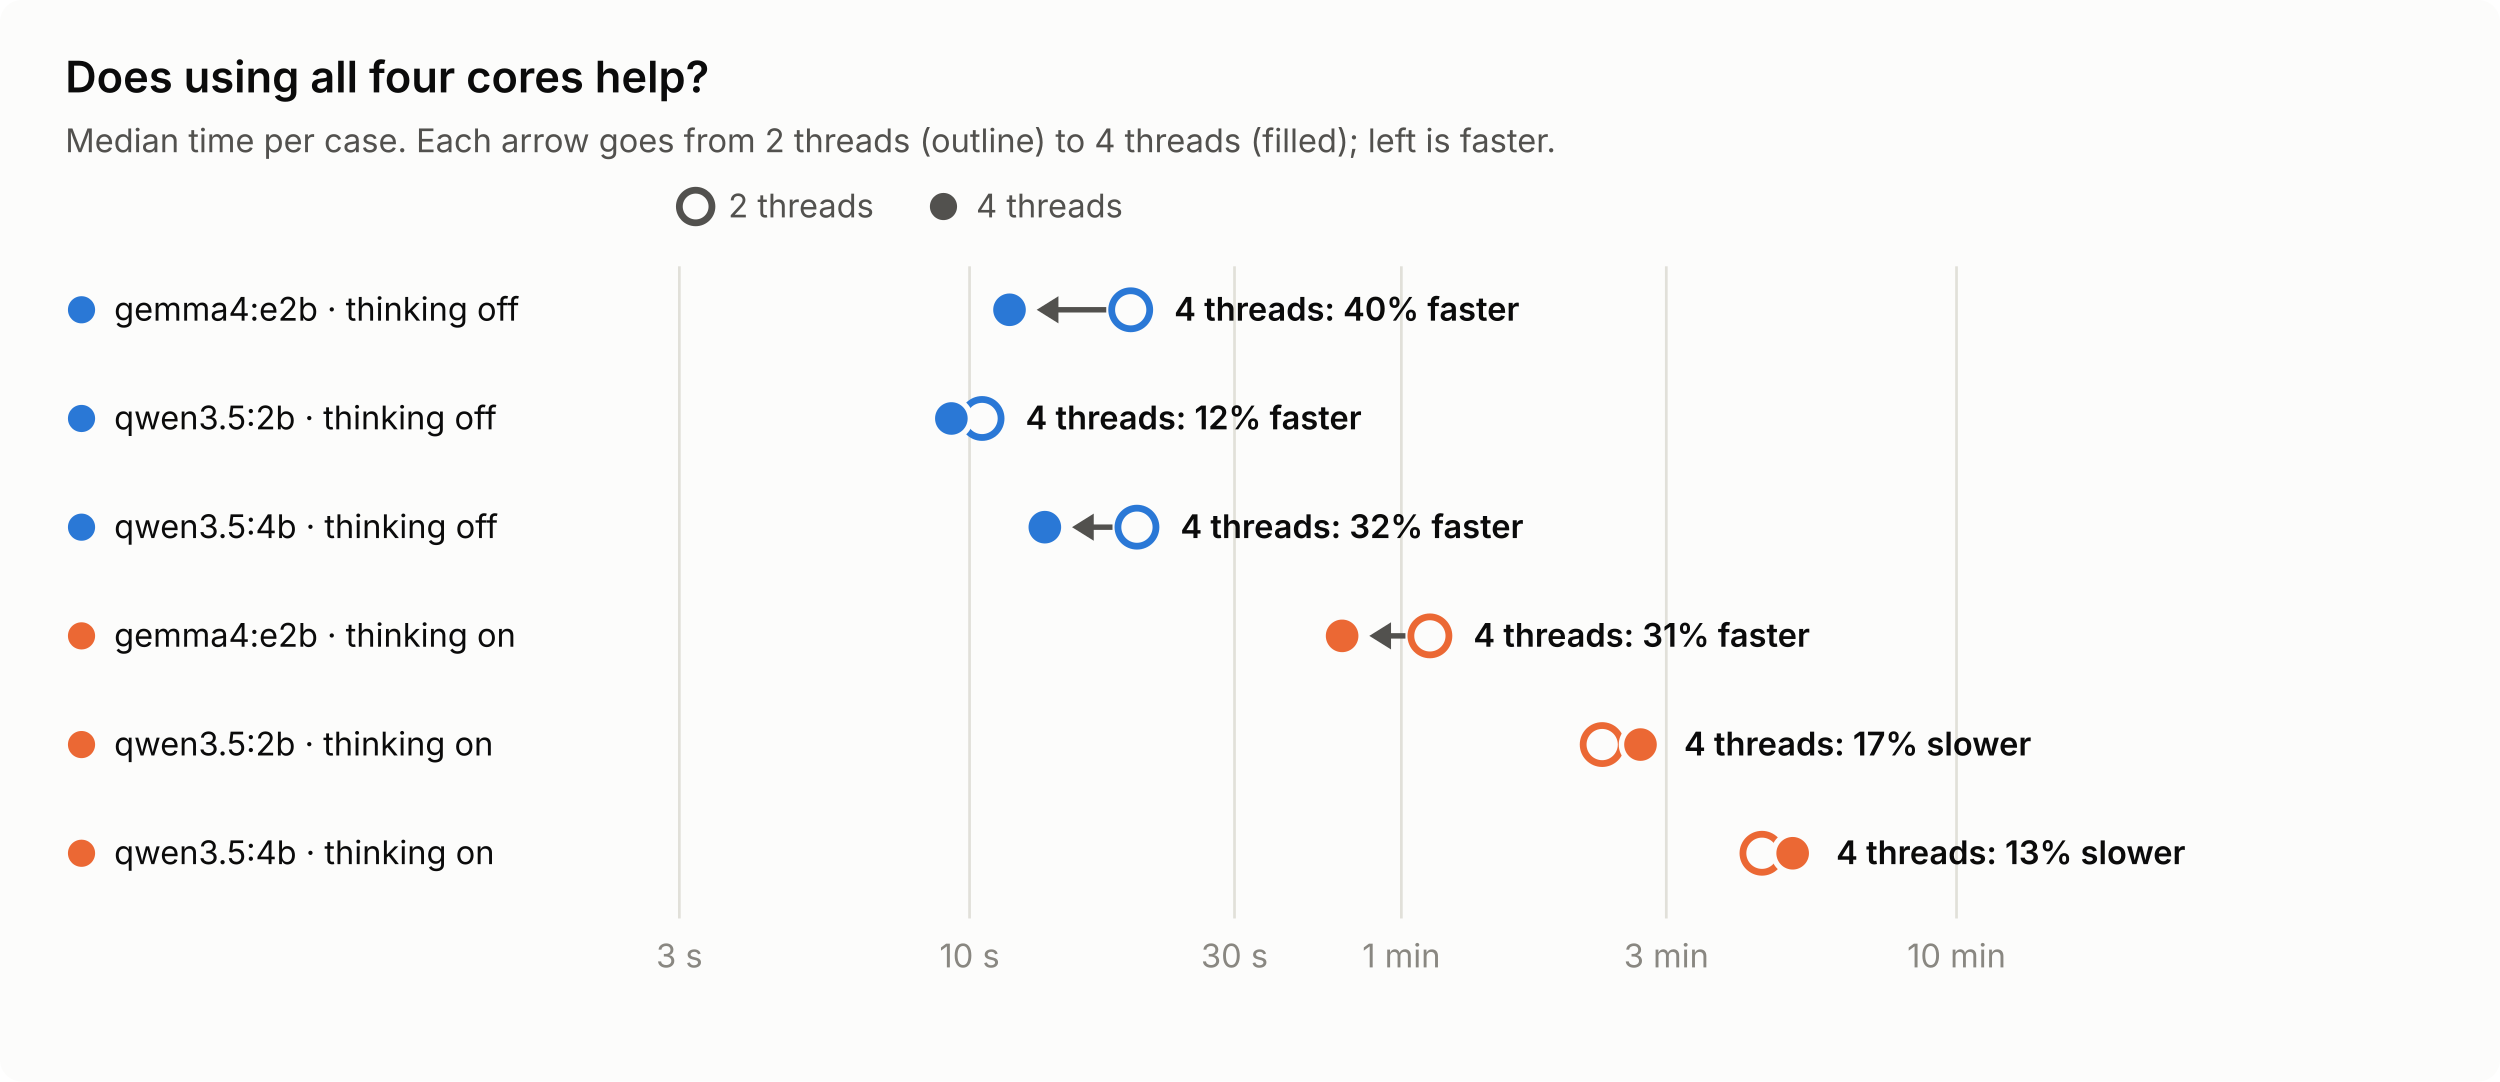
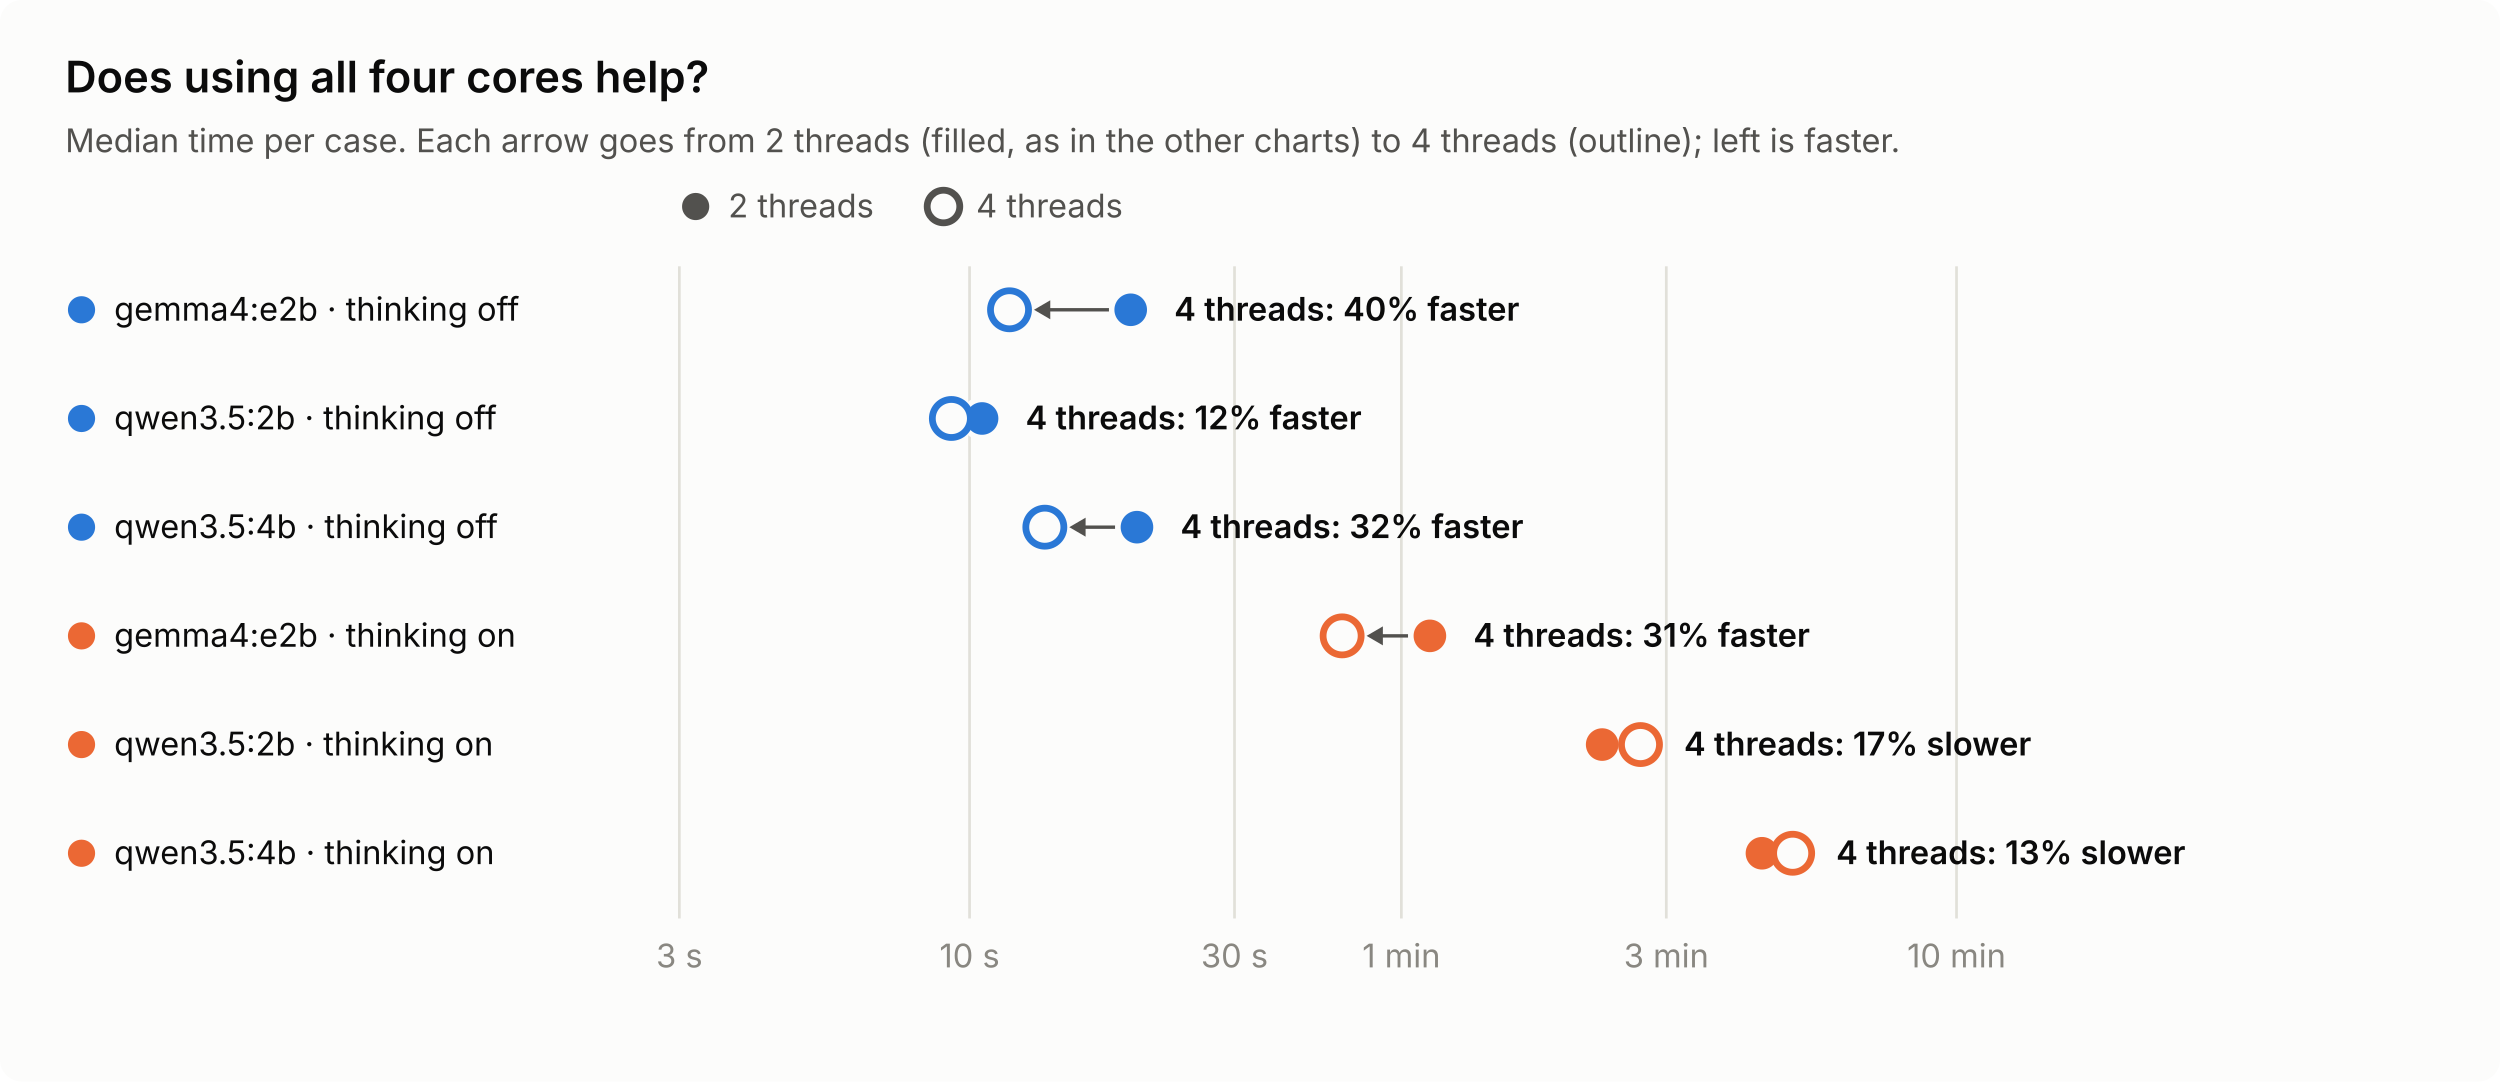
<svg xmlns="http://www.w3.org/2000/svg" width="920" height="398" viewBox="0 0 920 398" role="img" aria-label="Does using all four cores help?">
  <rect width="920" height="398" rx="8" fill="#fcfcfb" />
  <text x="24.0" y="34.0" font-size="16" font-weight="600" text-anchor="start" fill="#0b0b0b" font-family="system-ui, -apple-system, Segoe UI, sans-serif">Does using all four cores help?</text>
-   <text x="24.0" y="56.0" font-size="12" font-weight="normal" text-anchor="start" fill="#52514e" font-family="system-ui, -apple-system, Segoe UI, sans-serif">Median time per case. Each arrow goes from 2 threads (outline) to 4 threads (filled); left is faster.</text>
-   <circle cx="256.0" cy="76.0" r="6" fill="#fcfcfb" stroke="#52514e" stroke-width="2.5" />
+   <text x="24.0" y="56.0" font-size="12" font-weight="normal" text-anchor="start" fill="#52514e" font-family="system-ui, -apple-system, Segoe UI, sans-serif">Median time per case. Each arrow goes from 2 threads (filled, as in the other charts) to 4 threads (outline); left is faster.</text>
+   <circle cx="256.0" cy="76.0" r="6" fill="#52514e" stroke="#fcfcfb" stroke-width="2" />
  <text x="268.0" y="80.0" font-size="12" font-weight="normal" text-anchor="start" fill="#52514e" font-family="system-ui, -apple-system, Segoe UI, sans-serif">2 threads</text>
-   <circle cx="347.2" cy="76.0" r="6" fill="#52514e" stroke="#fcfcfb" stroke-width="2" />
+   <circle cx="347.2" cy="76.0" r="6" fill="#fcfcfb" stroke="#52514e" stroke-width="2.5" />
  <text x="359.2" y="80.0" font-size="12" font-weight="normal" text-anchor="start" fill="#52514e" font-family="system-ui, -apple-system, Segoe UI, sans-serif">4 threads</text>
  <line x1="250.0" y1="98.0" x2="250.0" y2="338.0" stroke="#e1e0d9" stroke-width="1" />
  <text x="250.0" y="356.0" font-size="12" font-weight="normal" text-anchor="middle" fill="#898781" font-family="system-ui, -apple-system, Segoe UI, sans-serif">3 s</text>
  <line x1="356.8" y1="98.0" x2="356.8" y2="338.0" stroke="#e1e0d9" stroke-width="1" />
  <text x="356.8" y="356.0" font-size="12" font-weight="normal" text-anchor="middle" fill="#898781" font-family="system-ui, -apple-system, Segoe UI, sans-serif">10 s</text>
  <line x1="454.3" y1="98.0" x2="454.3" y2="338.0" stroke="#e1e0d9" stroke-width="1" />
  <text x="454.3" y="356.0" font-size="12" font-weight="normal" text-anchor="middle" fill="#898781" font-family="system-ui, -apple-system, Segoe UI, sans-serif">30 s</text>
  <line x1="515.7" y1="98.0" x2="515.7" y2="338.0" stroke="#e1e0d9" stroke-width="1" />
  <text x="515.7" y="356.0" font-size="12" font-weight="normal" text-anchor="middle" fill="#898781" font-family="system-ui, -apple-system, Segoe UI, sans-serif">1 min</text>
  <line x1="613.2" y1="98.0" x2="613.2" y2="338.0" stroke="#e1e0d9" stroke-width="1" />
  <text x="613.2" y="356.0" font-size="12" font-weight="normal" text-anchor="middle" fill="#898781" font-family="system-ui, -apple-system, Segoe UI, sans-serif">3 min</text>
  <line x1="720.0" y1="98.0" x2="720.0" y2="338.0" stroke="#e1e0d9" stroke-width="1" />
  <text x="720.0" y="356.0" font-size="12" font-weight="normal" text-anchor="middle" fill="#898781" font-family="system-ui, -apple-system, Segoe UI, sans-serif">10 min</text>
  <circle cx="30.0" cy="114.0" r="6" fill="#2a78d6" stroke="#fcfcfb" stroke-width="2" />
  <text x="42.0" y="118.0" font-size="12" font-weight="normal" text-anchor="start" fill="#0b0b0b" font-family="system-ui, -apple-system, Segoe UI, sans-serif">gemma4:e2b · thinking off</text>
-   <circle cx="416.1" cy="114.0" r="7" fill="#fcfcfb" stroke="#2a78d6" stroke-width="2.5" />
-   <line x1="407.1" y1="114.0" x2="387.5" y2="114.0" stroke="#52514e" stroke-width="2" />
-   <path d="M381.5,114.0 l8.0,-5 v10 z" fill="#52514e" />
-   <circle cx="371.5" cy="114.0" r="7" fill="#2a78d6" stroke="#fcfcfb" stroke-width="2" />
+   <line x1="408.1" y1="114.0" x2="384.5" y2="114.0" stroke="#52514e" stroke-width="1.25" />
+   <path d="M380.5,114.0 l6.0,-3.5 v7 z" fill="#52514e" />
+   <circle cx="416.1" cy="114.0" r="7" fill="#2a78d6" stroke="#fcfcfb" stroke-width="2" />
+   <circle cx="371.5" cy="114.0" r="7" fill="#fcfcfb" stroke="#2a78d6" stroke-width="2.5" />
  <text x="432.1" y="118.0" font-size="12" font-weight="600" text-anchor="start" fill="#0b0b0b" font-family="system-ui, -apple-system, Segoe UI, sans-serif">4 threads: 40% faster</text>
  <circle cx="30.0" cy="154.0" r="6" fill="#2a78d6" stroke="#fcfcfb" stroke-width="2" />
  <text x="42.0" y="158.0" font-size="12" font-weight="normal" text-anchor="start" fill="#0b0b0b" font-family="system-ui, -apple-system, Segoe UI, sans-serif">qwen3.5:2b · thinking off</text>
-   <circle cx="361.4" cy="154.0" r="7" fill="#fcfcfb" stroke="#2a78d6" stroke-width="2.5" />
-   <circle cx="350.1" cy="154.0" r="7" fill="#2a78d6" stroke="#fcfcfb" stroke-width="2" />
+   <circle cx="361.4" cy="154.0" r="7" fill="#2a78d6" stroke="#fcfcfb" stroke-width="2" />
+   <circle cx="350.1" cy="154.0" r="7" fill="#fcfcfb" stroke="#2a78d6" stroke-width="2.5" />
  <text x="377.4" y="158.0" font-size="12" font-weight="600" text-anchor="start" fill="#0b0b0b" font-family="system-ui, -apple-system, Segoe UI, sans-serif">4 threads: 12% faster</text>
  <circle cx="30.0" cy="194.0" r="6" fill="#2a78d6" stroke="#fcfcfb" stroke-width="2" />
  <text x="42.0" y="198.0" font-size="12" font-weight="normal" text-anchor="start" fill="#0b0b0b" font-family="system-ui, -apple-system, Segoe UI, sans-serif">qwen3.5:4b · thinking off</text>
-   <circle cx="418.4" cy="194.0" r="7" fill="#fcfcfb" stroke="#2a78d6" stroke-width="2.5" />
-   <line x1="409.4" y1="194.0" x2="400.5" y2="194.0" stroke="#52514e" stroke-width="2" />
-   <path d="M394.5,194.0 l8.0,-5 v10 z" fill="#52514e" />
-   <circle cx="384.5" cy="194.0" r="7" fill="#2a78d6" stroke="#fcfcfb" stroke-width="2" />
+   <line x1="410.4" y1="194.0" x2="397.5" y2="194.0" stroke="#52514e" stroke-width="1.25" />
+   <path d="M393.5,194.0 l6.0,-3.5 v7 z" fill="#52514e" />
+   <circle cx="418.4" cy="194.0" r="7" fill="#2a78d6" stroke="#fcfcfb" stroke-width="2" />
+   <circle cx="384.5" cy="194.0" r="7" fill="#fcfcfb" stroke="#2a78d6" stroke-width="2.5" />
  <text x="434.4" y="198.0" font-size="12" font-weight="600" text-anchor="start" fill="#0b0b0b" font-family="system-ui, -apple-system, Segoe UI, sans-serif">4 threads: 32% faster</text>
  <circle cx="30.0" cy="234.0" r="6" fill="#eb6834" stroke="#fcfcfb" stroke-width="2" />
  <text x="42.0" y="238.0" font-size="12" font-weight="normal" text-anchor="start" fill="#0b0b0b" font-family="system-ui, -apple-system, Segoe UI, sans-serif">gemma4:e2b · thinking on</text>
-   <circle cx="526.2" cy="234.0" r="7" fill="#fcfcfb" stroke="#eb6834" stroke-width="2.5" />
-   <line x1="517.2" y1="234.0" x2="509.9" y2="234.0" stroke="#52514e" stroke-width="2" />
-   <path d="M503.9,234.0 l8.0,-5 v10 z" fill="#52514e" />
-   <circle cx="493.9" cy="234.0" r="7" fill="#eb6834" stroke="#fcfcfb" stroke-width="2" />
+   <line x1="518.2" y1="234.0" x2="506.9" y2="234.0" stroke="#52514e" stroke-width="1.25" />
+   <path d="M502.9,234.0 l6.0,-3.5 v7 z" fill="#52514e" />
+   <circle cx="526.2" cy="234.0" r="7" fill="#eb6834" stroke="#fcfcfb" stroke-width="2" />
+   <circle cx="493.9" cy="234.0" r="7" fill="#fcfcfb" stroke="#eb6834" stroke-width="2.5" />
  <text x="542.2" y="238.0" font-size="12" font-weight="600" text-anchor="start" fill="#0b0b0b" font-family="system-ui, -apple-system, Segoe UI, sans-serif">4 threads: 31% faster</text>
  <circle cx="30.0" cy="274.0" r="6" fill="#eb6834" stroke="#fcfcfb" stroke-width="2" />
  <text x="42.0" y="278.0" font-size="12" font-weight="normal" text-anchor="start" fill="#0b0b0b" font-family="system-ui, -apple-system, Segoe UI, sans-serif">qwen3.5:2b · thinking on</text>
-   <circle cx="589.6" cy="274.0" r="7" fill="#fcfcfb" stroke="#eb6834" stroke-width="2.5" />
-   <circle cx="603.7" cy="274.0" r="7" fill="#eb6834" stroke="#fcfcfb" stroke-width="2" />
+   <circle cx="589.6" cy="274.0" r="7" fill="#eb6834" stroke="#fcfcfb" stroke-width="2" />
+   <circle cx="603.7" cy="274.0" r="7" fill="#fcfcfb" stroke="#eb6834" stroke-width="2.5" />
  <text x="619.7" y="278.0" font-size="12" font-weight="600" text-anchor="start" fill="#0b0b0b" font-family="system-ui, -apple-system, Segoe UI, sans-serif">4 threads: 17% slower</text>
  <circle cx="30.0" cy="314.0" r="6" fill="#eb6834" stroke="#fcfcfb" stroke-width="2" />
  <text x="42.0" y="318.0" font-size="12" font-weight="normal" text-anchor="start" fill="#0b0b0b" font-family="system-ui, -apple-system, Segoe UI, sans-serif">qwen3.5:4b · thinking on</text>
-   <circle cx="648.4" cy="314.0" r="7" fill="#fcfcfb" stroke="#eb6834" stroke-width="2.5" />
-   <circle cx="659.7" cy="314.0" r="7" fill="#eb6834" stroke="#fcfcfb" stroke-width="2" />
+   <circle cx="648.4" cy="314.0" r="7" fill="#eb6834" stroke="#fcfcfb" stroke-width="2" />
+   <circle cx="659.7" cy="314.0" r="7" fill="#fcfcfb" stroke="#eb6834" stroke-width="2.5" />
  <text x="675.7" y="318.0" font-size="12" font-weight="600" text-anchor="start" fill="#0b0b0b" font-family="system-ui, -apple-system, Segoe UI, sans-serif">4 threads: 13% slower</text>
</svg>
